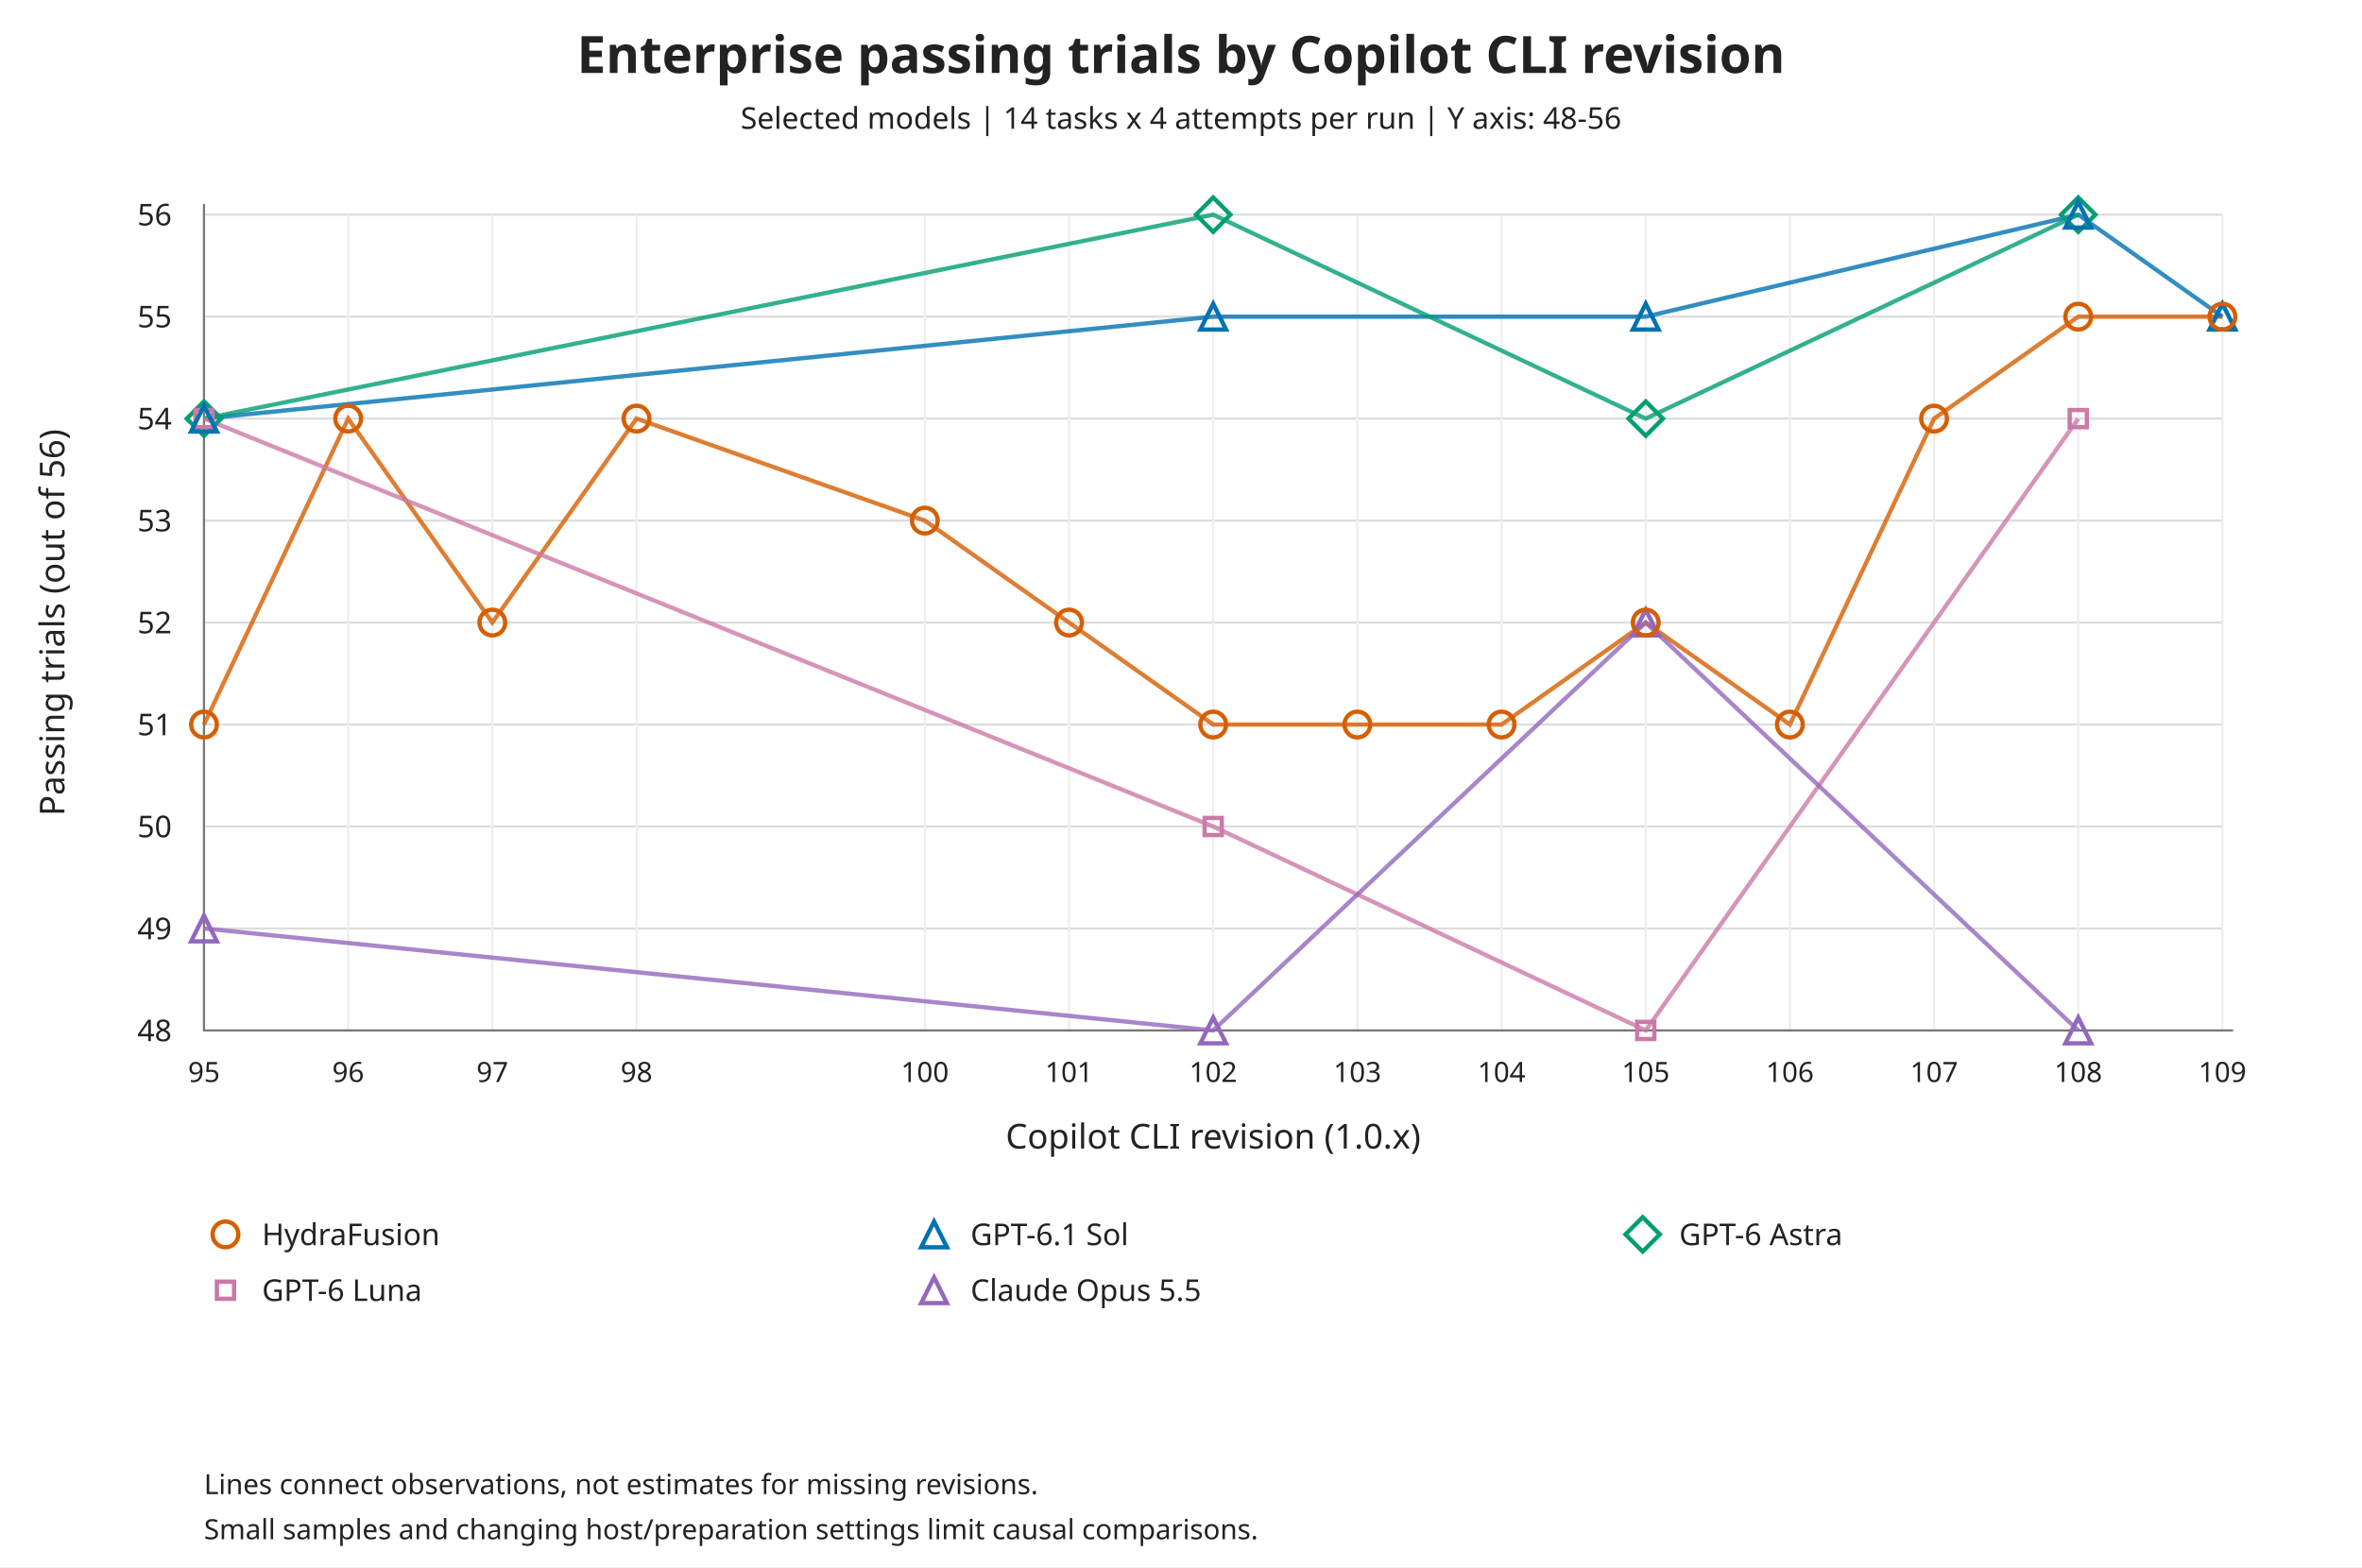
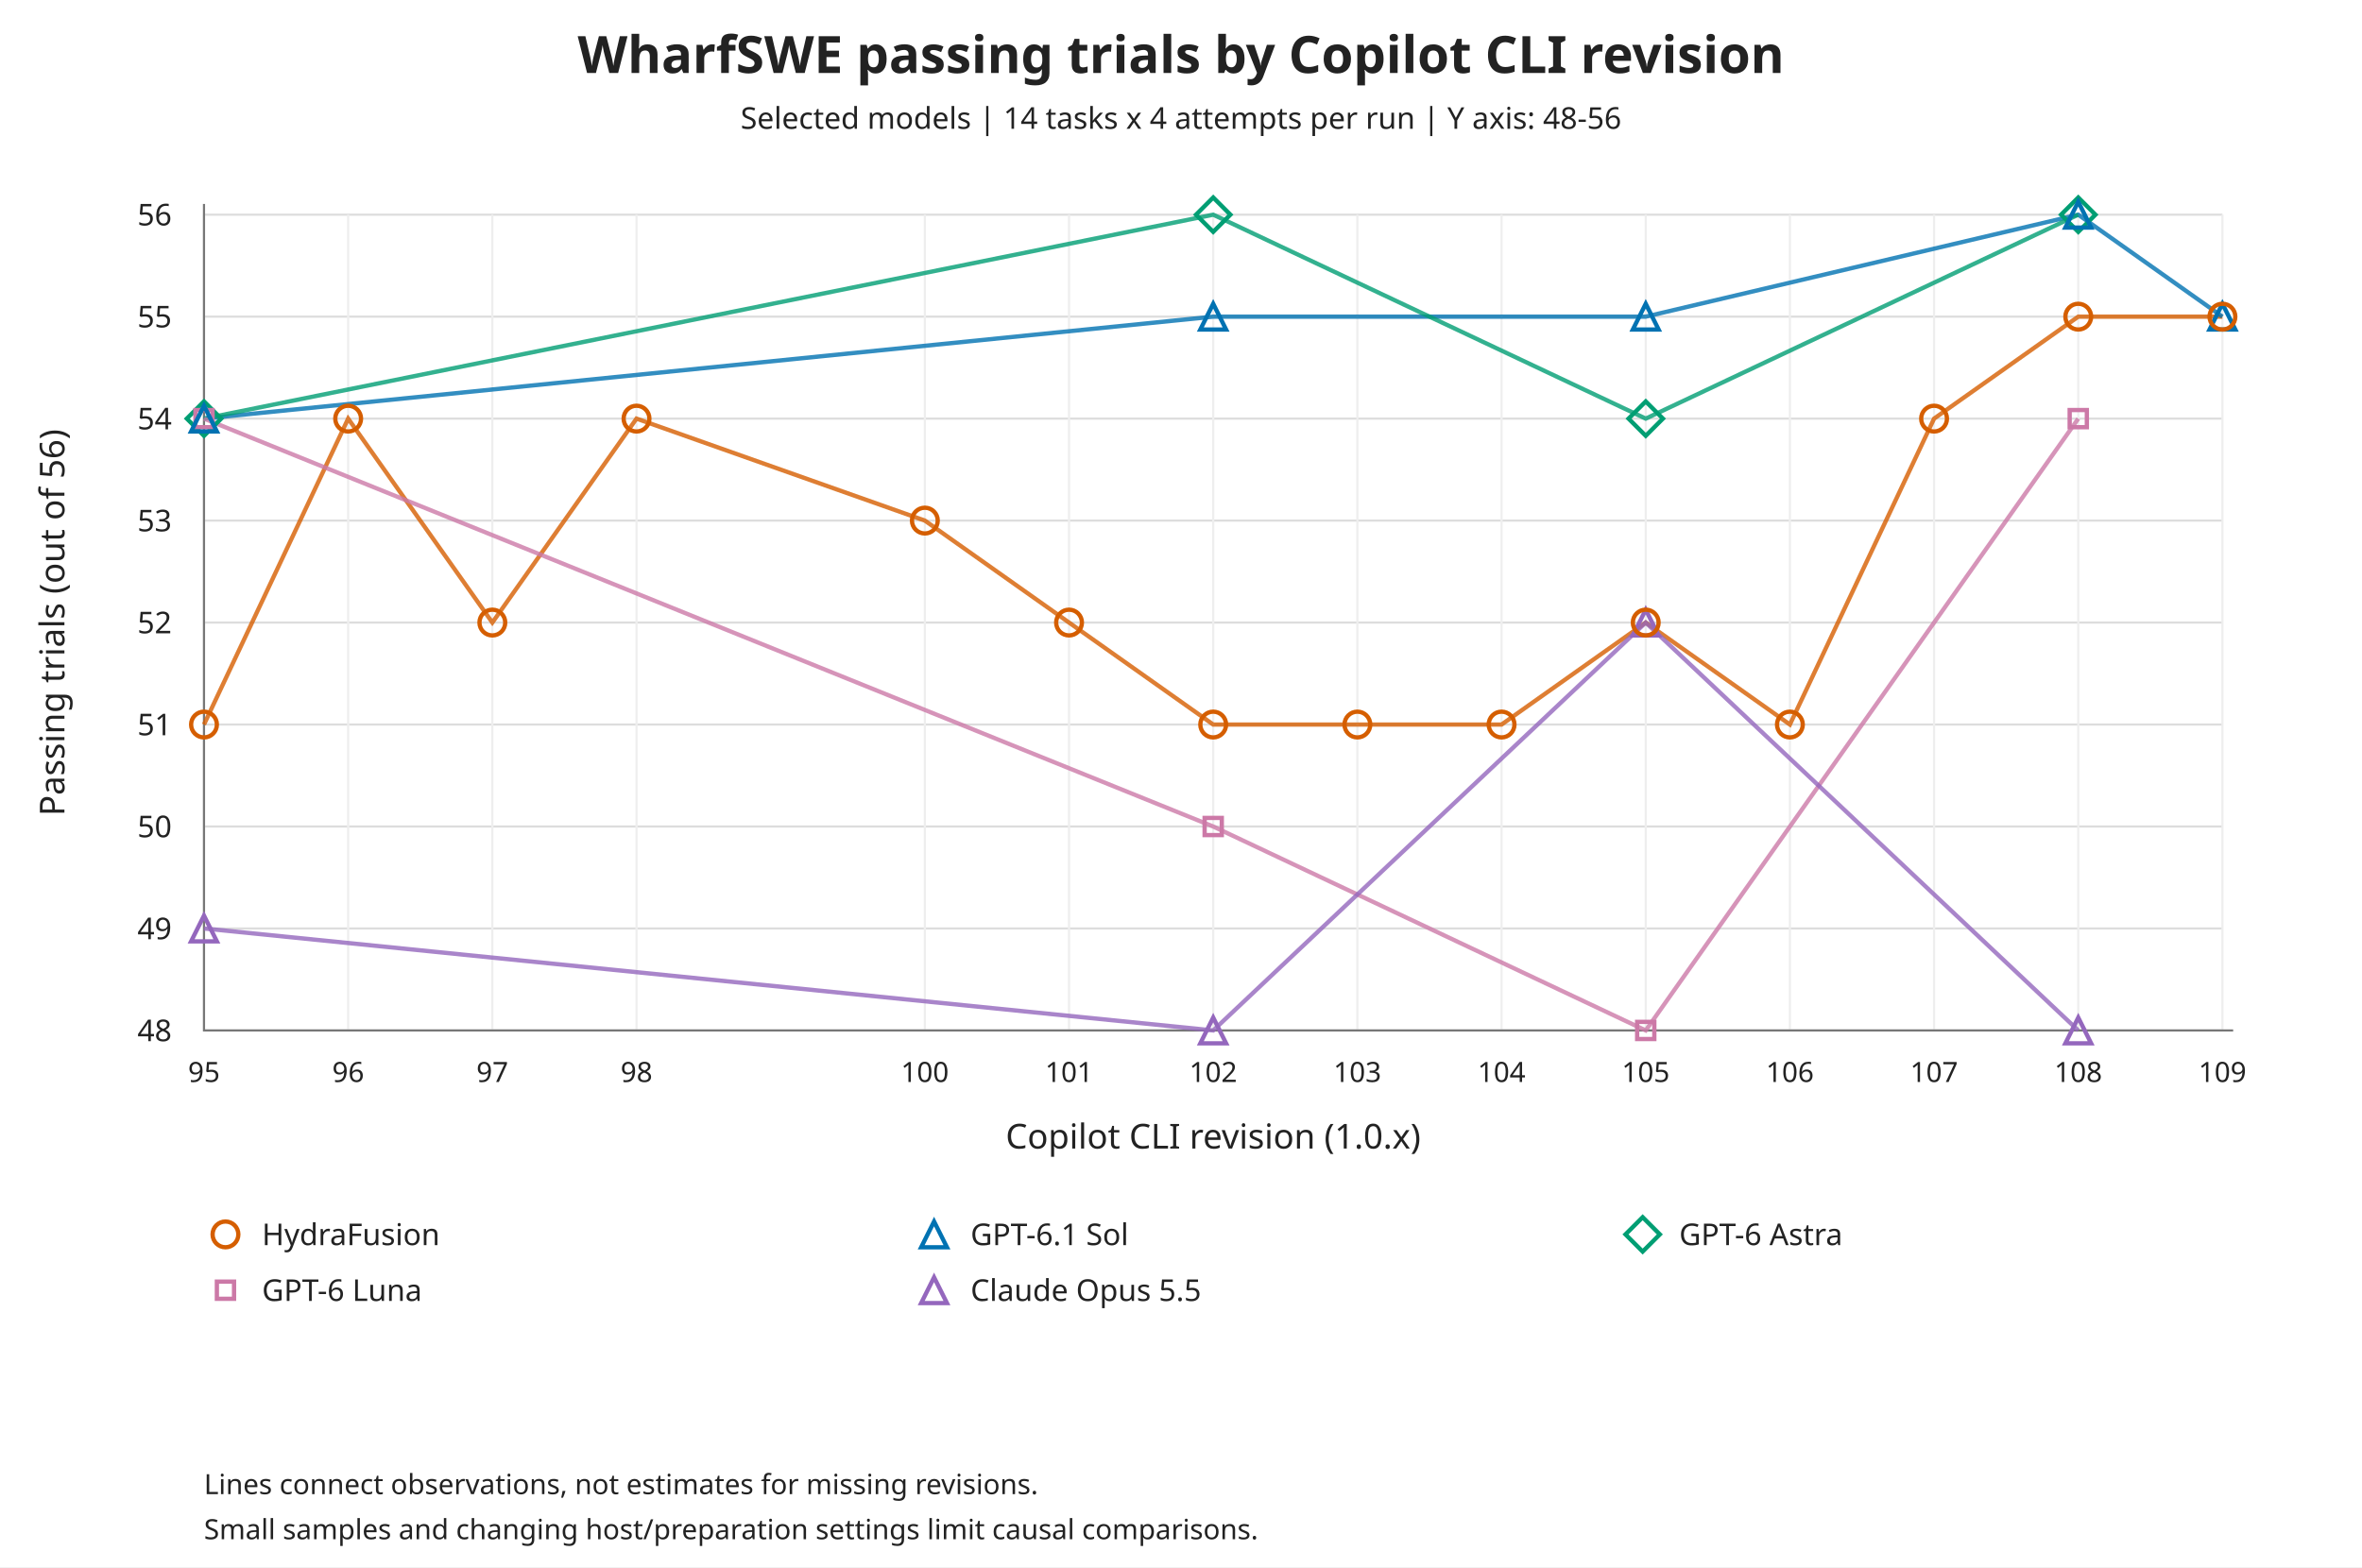
<svg xmlns="http://www.w3.org/2000/svg" width="1100" height="730" viewBox="0 0 1100 730" role="img" aria-labelledby="title description">
  <rect width="1100" height="730" fill="white" />
  <g font-family="sans-serif" fill="#222222">
-     <text x="550" y="34" text-anchor="middle" font-size="24" font-weight="bold">Enterprise passing trials by Copilot CLI revision</text>
+     <text x="550" y="34" text-anchor="middle" font-size="24" font-weight="bold">WharfSWE passing trials by Copilot CLI revision</text>
    <text x="550" y="60" text-anchor="middle" font-size="14">Selected models | 14 tasks x 4 attempts per run | Y axis: 48-56</text>
    <path d="M95 480.00H1035" stroke="#dddddd" />
    <text x="80" y="485.00" text-anchor="end" font-size="14">48</text>
    <path d="M95 432.50H1035" stroke="#dddddd" />
    <text x="80" y="437.50" text-anchor="end" font-size="14">49</text>
    <path d="M95 385.00H1035" stroke="#dddddd" />
    <text x="80" y="390.00" text-anchor="end" font-size="14">50</text>
    <path d="M95 337.50H1035" stroke="#dddddd" />
    <text x="80" y="342.50" text-anchor="end" font-size="14">51</text>
    <path d="M95 290.00H1035" stroke="#dddddd" />
    <text x="80" y="295.00" text-anchor="end" font-size="14">52</text>
    <path d="M95 242.50H1035" stroke="#dddddd" />
    <text x="80" y="247.50" text-anchor="end" font-size="14">53</text>
    <path d="M95 195.00H1035" stroke="#dddddd" />
    <text x="80" y="200.00" text-anchor="end" font-size="14">54</text>
    <path d="M95 147.50H1035" stroke="#dddddd" />
    <text x="80" y="152.50" text-anchor="end" font-size="14">55</text>
    <path d="M95 100.00H1035" stroke="#dddddd" />
    <text x="80" y="105.00" text-anchor="end" font-size="14">56</text>
    <path d="M95.00 100V480" stroke="#eeeeee" />
    <text x="95.00" y="504" text-anchor="middle" font-size="13">95</text>
    <path d="M162.14 100V480" stroke="#eeeeee" />
    <text x="162.14" y="504" text-anchor="middle" font-size="13">96</text>
    <path d="M229.29 100V480" stroke="#eeeeee" />
    <text x="229.29" y="504" text-anchor="middle" font-size="13">97</text>
    <path d="M296.43 100V480" stroke="#eeeeee" />
    <text x="296.43" y="504" text-anchor="middle" font-size="13">98</text>
    <path d="M430.71 100V480" stroke="#eeeeee" />
    <text x="430.71" y="504" text-anchor="middle" font-size="13">100</text>
    <path d="M497.86 100V480" stroke="#eeeeee" />
    <text x="497.86" y="504" text-anchor="middle" font-size="13">101</text>
    <path d="M565.00 100V480" stroke="#eeeeee" />
    <text x="565.00" y="504" text-anchor="middle" font-size="13">102</text>
    <path d="M632.14 100V480" stroke="#eeeeee" />
    <text x="632.14" y="504" text-anchor="middle" font-size="13">103</text>
    <path d="M699.29 100V480" stroke="#eeeeee" />
    <text x="699.29" y="504" text-anchor="middle" font-size="13">104</text>
    <path d="M766.43 100V480" stroke="#eeeeee" />
    <text x="766.43" y="504" text-anchor="middle" font-size="13">105</text>
    <path d="M833.57 100V480" stroke="#eeeeee" />
    <text x="833.57" y="504" text-anchor="middle" font-size="13">106</text>
    <path d="M900.71 100V480" stroke="#eeeeee" />
    <text x="900.71" y="504" text-anchor="middle" font-size="13">107</text>
    <path d="M967.86 100V480" stroke="#eeeeee" />
    <text x="967.86" y="504" text-anchor="middle" font-size="13">108</text>
    <path d="M1035.00 100V480" stroke="#eeeeee" />
    <text x="1035.00" y="504" text-anchor="middle" font-size="13">109</text>
    <path d="M95 95V480H1040" fill="none" stroke="#777777" />
    <text x="565" y="535" text-anchor="middle" font-size="16">Copilot CLI revision (1.0.x)</text>
    <text transform="translate(30 290) rotate(-90)" text-anchor="middle" font-size="16">Passing trials (out of 56)</text>
    <polyline data-model="hydrafusion" points="95.00,337.50 162.14,195.00 229.29,290.00 296.43,195.00 430.71,242.50 497.86,290.00 565.00,337.50 632.14,337.50 699.29,337.50 766.43,290.00 833.57,337.50 900.71,195.00 967.86,147.50 1035.00,147.50" fill="none" stroke="#d55e00" stroke-width="2" stroke-opacity="0.8" />
    <polyline data-model="gpt-6.1-sol" points="95.00,195.00 565.00,147.50 766.43,147.50 967.86,100.00 1035.00,147.50" fill="none" stroke="#0072b2" stroke-width="2" stroke-opacity="0.8" />
    <polyline data-model="gpt-6-astra" points="95.00,195.00 565.00,100.00 766.43,195.00 967.86,100.00" fill="none" stroke="#009e73" stroke-width="2" stroke-opacity="0.8" />
    <polyline data-model="gpt-6-luna" points="95.00,195.00 565.00,385.00 766.43,480.00 967.86,195.00" fill="none" stroke="#cc79a7" stroke-width="2" stroke-opacity="0.8" />
    <polyline data-model="claude-opus-5.5" points="95.00,432.50 565.00,480.00 766.43,290.00 967.86,480.00" fill="none" stroke="#9467bd" stroke-width="2" stroke-opacity="0.8" />
    <g data-arm="copilot-claude-opus-5.5-default-1.0.102" data-revision="102" data-passes="48" data-trials="56" data-metric="passes" data-value="48" data-costed-trials="56" transform="translate(565.00 480.00)">
      <polygon points="0,-6 6,6 -6,6" fill="none" stroke="#9467bd" stroke-width="2" />
    </g>
    <g data-arm="copilot-claude-opus-5.5-default-1.0.105" data-revision="105" data-passes="52" data-trials="56" data-metric="passes" data-value="52" data-costed-trials="56" transform="translate(766.43 290.00)">
      <polygon points="0,-6 6,6 -6,6" fill="none" stroke="#9467bd" stroke-width="2" />
    </g>
    <g data-arm="copilot-claude-opus-5.5-default-1.0.108" data-revision="108" data-passes="48" data-trials="56" data-metric="passes" data-value="48" data-costed-trials="56" transform="translate(967.86 480.00)">
      <polygon points="0,-6 6,6 -6,6" fill="none" stroke="#9467bd" stroke-width="2" />
    </g>
    <g data-arm="copilot-claude-opus-5.5-default-1.0.95" data-revision="95" data-passes="49" data-trials="56" data-metric="passes" data-value="49" data-costed-trials="56" transform="translate(95.00 432.50)">
      <polygon points="0,-6 6,6 -6,6" fill="none" stroke="#9467bd" stroke-width="2" />
    </g>
    <g data-arm="copilot-gpt-6-astra-default-1.0.102" data-revision="102" data-passes="56" data-trials="56" data-metric="passes" data-value="56" data-costed-trials="56" transform="translate(565.00 100.00)">
      <polygon points="0,-8 8,0 0,8 -8,0" fill="none" stroke="#009e73" stroke-width="2" />
    </g>
    <g data-arm="copilot-gpt-6-astra-default-1.0.105" data-revision="105" data-passes="54" data-trials="56" data-metric="passes" data-value="54" data-costed-trials="56" transform="translate(766.43 195.00)">
      <polygon points="0,-8 8,0 0,8 -8,0" fill="none" stroke="#009e73" stroke-width="2" />
    </g>
    <g data-arm="copilot-gpt-6-astra-default-1.0.108" data-revision="108" data-passes="56" data-trials="56" data-metric="passes" data-value="56" data-costed-trials="56" transform="translate(967.86 100.00)">
      <polygon points="0,-8 8,0 0,8 -8,0" fill="none" stroke="#009e73" stroke-width="2" />
    </g>
    <g data-arm="copilot-gpt-6-astra-default-1.0.95" data-revision="95" data-passes="54" data-trials="56" data-metric="passes" data-value="54" data-costed-trials="56" transform="translate(95.00 195.00)">
      <polygon points="0,-8 8,0 0,8 -8,0" fill="none" stroke="#009e73" stroke-width="2" />
    </g>
    <g data-arm="copilot-gpt-6-luna-default-1.0.102" data-revision="102" data-passes="50" data-trials="56" data-metric="passes" data-value="50" data-costed-trials="56" transform="translate(565.00 385.00)">
      <rect x="-4" y="-4" width="8" height="8" fill="none" stroke="#cc79a7" stroke-width="2" />
    </g>
    <g data-arm="copilot-gpt-6-luna-default-1.0.105" data-revision="105" data-passes="48" data-trials="56" data-metric="passes" data-value="48" data-costed-trials="56" transform="translate(766.43 480.00)">
      <rect x="-4" y="-4" width="8" height="8" fill="none" stroke="#cc79a7" stroke-width="2" />
    </g>
    <g data-arm="copilot-gpt-6-luna-default-1.0.108" data-revision="108" data-passes="54" data-trials="56" data-metric="passes" data-value="54" data-costed-trials="56" transform="translate(967.86 195.00)">
      <rect x="-4" y="-4" width="8" height="8" fill="none" stroke="#cc79a7" stroke-width="2" />
    </g>
    <g data-arm="copilot-gpt-6-luna-default-1.0.95" data-revision="95" data-passes="54" data-trials="56" data-metric="passes" data-value="54" data-costed-trials="56" transform="translate(95.00 195.00)">
      <rect x="-4" y="-4" width="8" height="8" fill="none" stroke="#cc79a7" stroke-width="2" />
    </g>
    <g data-arm="copilot-gpt-6.1-sol-default-1.0.102" data-revision="102" data-passes="55" data-trials="56" data-metric="passes" data-value="55" data-costed-trials="56" transform="translate(565.00 147.50)">
      <polygon points="0,-6 6,6 -6,6" fill="none" stroke="#0072b2" stroke-width="2" />
    </g>
    <g data-arm="copilot-gpt-6.1-sol-default-1.0.105" data-revision="105" data-passes="55" data-trials="56" data-metric="passes" data-value="55" data-costed-trials="56" transform="translate(766.43 147.50)">
      <polygon points="0,-6 6,6 -6,6" fill="none" stroke="#0072b2" stroke-width="2" />
    </g>
    <g data-arm="copilot-gpt-6.1-sol-default-1.0.108" data-revision="108" data-passes="56" data-trials="56" data-metric="passes" data-value="56" data-costed-trials="56" transform="translate(967.86 100.00)">
      <polygon points="0,-6 6,6 -6,6" fill="none" stroke="#0072b2" stroke-width="2" />
    </g>
    <g data-arm="copilot-gpt-6.1-sol-default-1.0.109" data-revision="109" data-passes="55" data-trials="56" data-metric="passes" data-value="55" data-costed-trials="56" transform="translate(1035.00 147.50)">
      <polygon points="0,-6 6,6 -6,6" fill="none" stroke="#0072b2" stroke-width="2" />
    </g>
    <g data-arm="copilot-gpt-6.1-sol-default-1.0.95" data-revision="95" data-passes="54" data-trials="56" data-metric="passes" data-value="54" data-costed-trials="56" transform="translate(95.00 195.00)">
      <polygon points="0,-6 6,6 -6,6" fill="none" stroke="#0072b2" stroke-width="2" />
    </g>
    <g data-arm="copilot-hydrafusion-default-1.0.100" data-revision="100" data-passes="53" data-trials="56" data-metric="passes" data-value="53" data-costed-trials="56" transform="translate(430.71 242.50)">
      <circle r="6" fill="none" stroke="#d55e00" stroke-width="2" />
    </g>
    <g data-arm="copilot-hydrafusion-default-1.0.101" data-revision="101" data-passes="52" data-trials="56" data-metric="passes" data-value="52" data-costed-trials="56" transform="translate(497.86 290.00)">
      <circle r="6" fill="none" stroke="#d55e00" stroke-width="2" />
    </g>
    <g data-arm="copilot-hydrafusion-default-1.0.102" data-revision="102" data-passes="51" data-trials="56" data-metric="passes" data-value="51" data-costed-trials="56" transform="translate(565.00 337.50)">
      <circle r="6" fill="none" stroke="#d55e00" stroke-width="2" />
    </g>
    <g data-arm="copilot-hydrafusion-default-1.0.103" data-revision="103" data-passes="51" data-trials="56" data-metric="passes" data-value="51" data-costed-trials="56" transform="translate(632.14 337.50)">
      <circle r="6" fill="none" stroke="#d55e00" stroke-width="2" />
    </g>
    <g data-arm="copilot-hydrafusion-default-1.0.104" data-revision="104" data-passes="51" data-trials="56" data-metric="passes" data-value="51" data-costed-trials="56" transform="translate(699.29 337.50)">
      <circle r="6" fill="none" stroke="#d55e00" stroke-width="2" />
    </g>
    <g data-arm="copilot-hydrafusion-default-1.0.105" data-revision="105" data-passes="52" data-trials="56" data-metric="passes" data-value="52" data-costed-trials="56" transform="translate(766.43 290.00)">
      <circle r="6" fill="none" stroke="#d55e00" stroke-width="2" />
    </g>
    <g data-arm="copilot-hydrafusion-default-1.0.106" data-revision="106" data-passes="51" data-trials="56" data-metric="passes" data-value="51" data-costed-trials="56" transform="translate(833.57 337.50)">
      <circle r="6" fill="none" stroke="#d55e00" stroke-width="2" />
    </g>
    <g data-arm="copilot-hydrafusion-default-1.0.107" data-revision="107" data-passes="54" data-trials="56" data-metric="passes" data-value="54" data-costed-trials="56" transform="translate(900.71 195.00)">
      <circle r="6" fill="none" stroke="#d55e00" stroke-width="2" />
    </g>
    <g data-arm="copilot-hydrafusion-default-1.0.108" data-revision="108" data-passes="55" data-trials="56" data-metric="passes" data-value="55" data-costed-trials="56" transform="translate(967.86 147.50)">
      <circle r="6" fill="none" stroke="#d55e00" stroke-width="2" />
    </g>
    <g data-arm="copilot-hydrafusion-default-1.0.109" data-revision="109" data-passes="55" data-trials="56" data-metric="passes" data-value="55" data-costed-trials="56" transform="translate(1035.00 147.50)">
      <circle r="6" fill="none" stroke="#d55e00" stroke-width="2" />
    </g>
    <g data-arm="copilot-hydrafusion-default-1.0.95" data-revision="95" data-passes="51" data-trials="56" data-metric="passes" data-value="51" data-costed-trials="56" transform="translate(95.00 337.50)">
      <circle r="6" fill="none" stroke="#d55e00" stroke-width="2" />
    </g>
    <g data-arm="copilot-hydrafusion-default-1.0.96" data-revision="96" data-passes="54" data-trials="56" data-metric="passes" data-value="54" data-costed-trials="56" transform="translate(162.14 195.00)">
      <circle r="6" fill="none" stroke="#d55e00" stroke-width="2" />
    </g>
    <g data-arm="copilot-hydrafusion-default-1.0.97" data-revision="97" data-passes="52" data-trials="56" data-metric="passes" data-value="52" data-costed-trials="56" transform="translate(229.29 290.00)">
      <circle r="6" fill="none" stroke="#d55e00" stroke-width="2" />
    </g>
    <g data-arm="copilot-hydrafusion-default-1.0.98" data-revision="98" data-passes="54" data-trials="56" data-metric="passes" data-value="54" data-costed-trials="56" transform="translate(296.43 195.00)">
      <circle r="6" fill="none" stroke="#d55e00" stroke-width="2" />
    </g>
    <g transform="translate(105 575)">
      <circle r="6" fill="none" stroke="#d55e00" stroke-width="2" />
    </g>
    <text x="122" y="580" font-size="14">HydraFusion</text>
    <g transform="translate(435 575)">
      <polygon points="0,-6 6,6 -6,6" fill="none" stroke="#0072b2" stroke-width="2" />
    </g>
    <text x="452" y="580" font-size="14">GPT-6.1 Sol</text>
    <g transform="translate(765 575)">
      <polygon points="0,-8 8,0 0,8 -8,0" fill="none" stroke="#009e73" stroke-width="2" />
    </g>
    <text x="782" y="580" font-size="14">GPT-6 Astra</text>
    <g transform="translate(105 601)">
      <rect x="-4" y="-4" width="8" height="8" fill="none" stroke="#cc79a7" stroke-width="2" />
    </g>
    <text x="122" y="606" font-size="14">GPT-6 Luna</text>
    <g transform="translate(435 601)">
      <polygon points="0,-6 6,6 -6,6" fill="none" stroke="#9467bd" stroke-width="2" />
    </g>
    <text x="452" y="606" font-size="14">Claude Opus 5.5</text>
    <text x="95" y="696" font-size="13">Lines connect observations, not estimates for missing revisions.</text>
    <text x="95" y="717" font-size="13">Small samples and changing host/preparation settings limit causal comparisons.</text>
  </g>
</svg>
